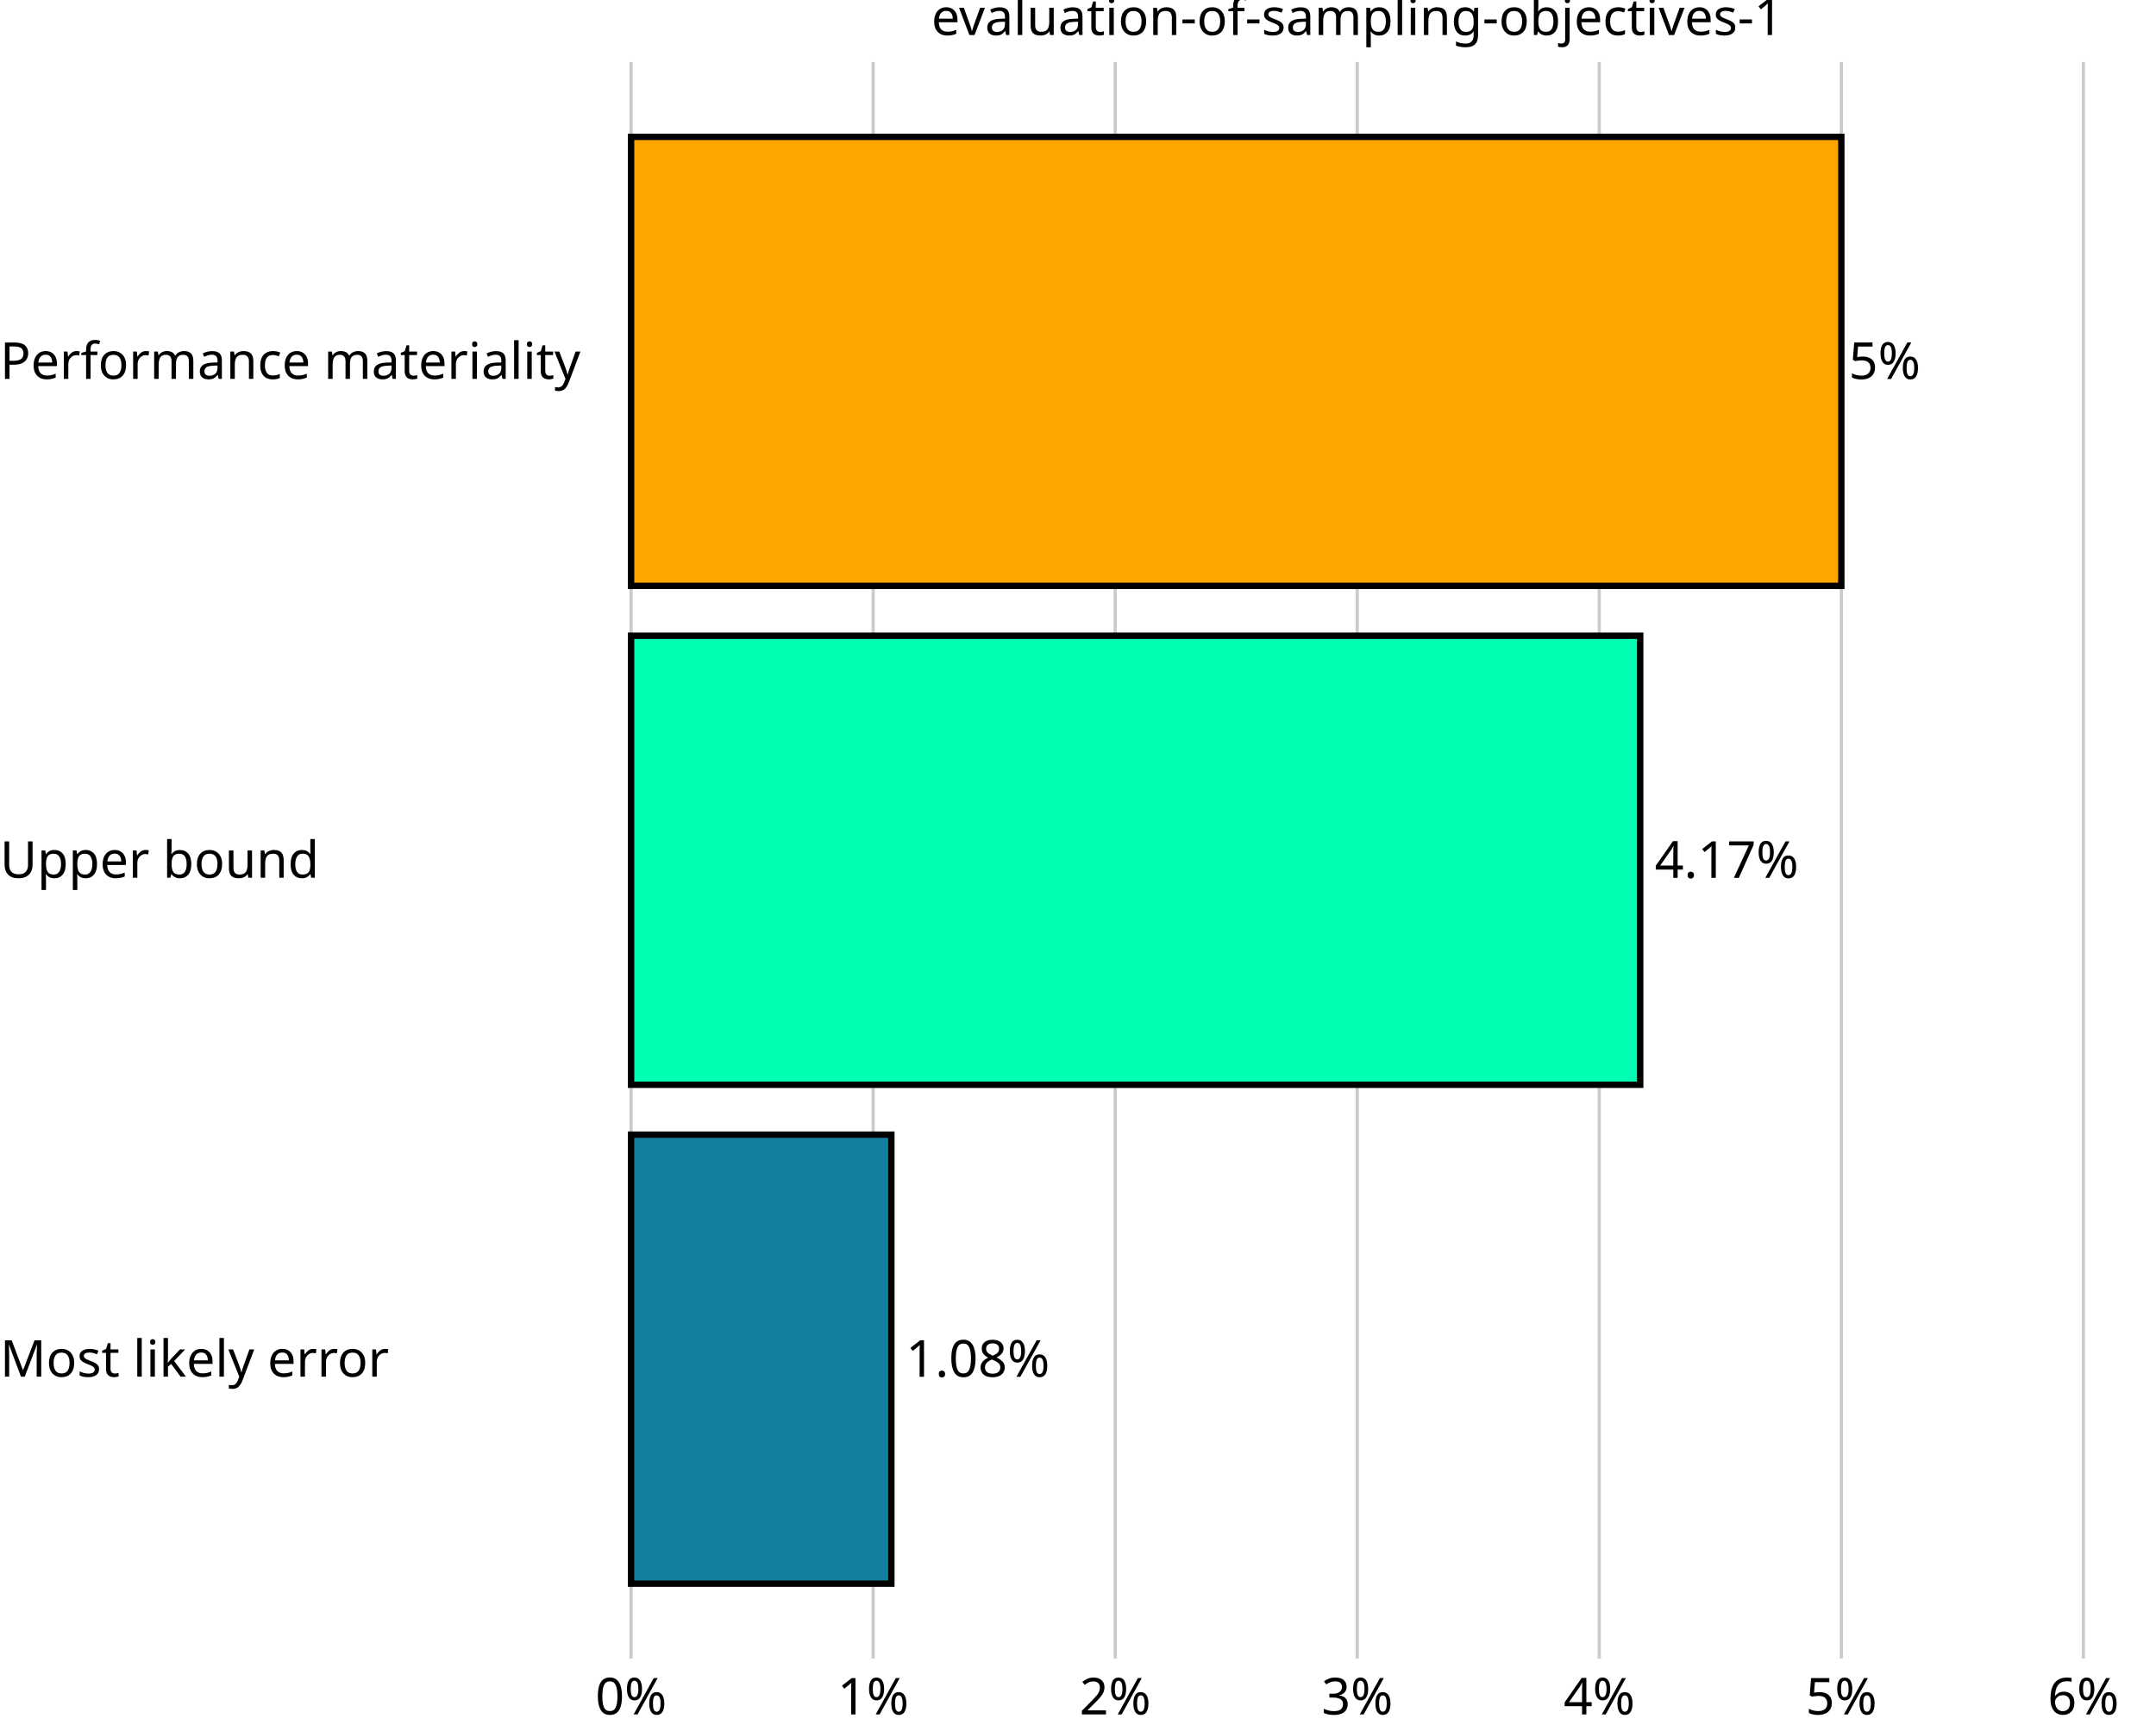
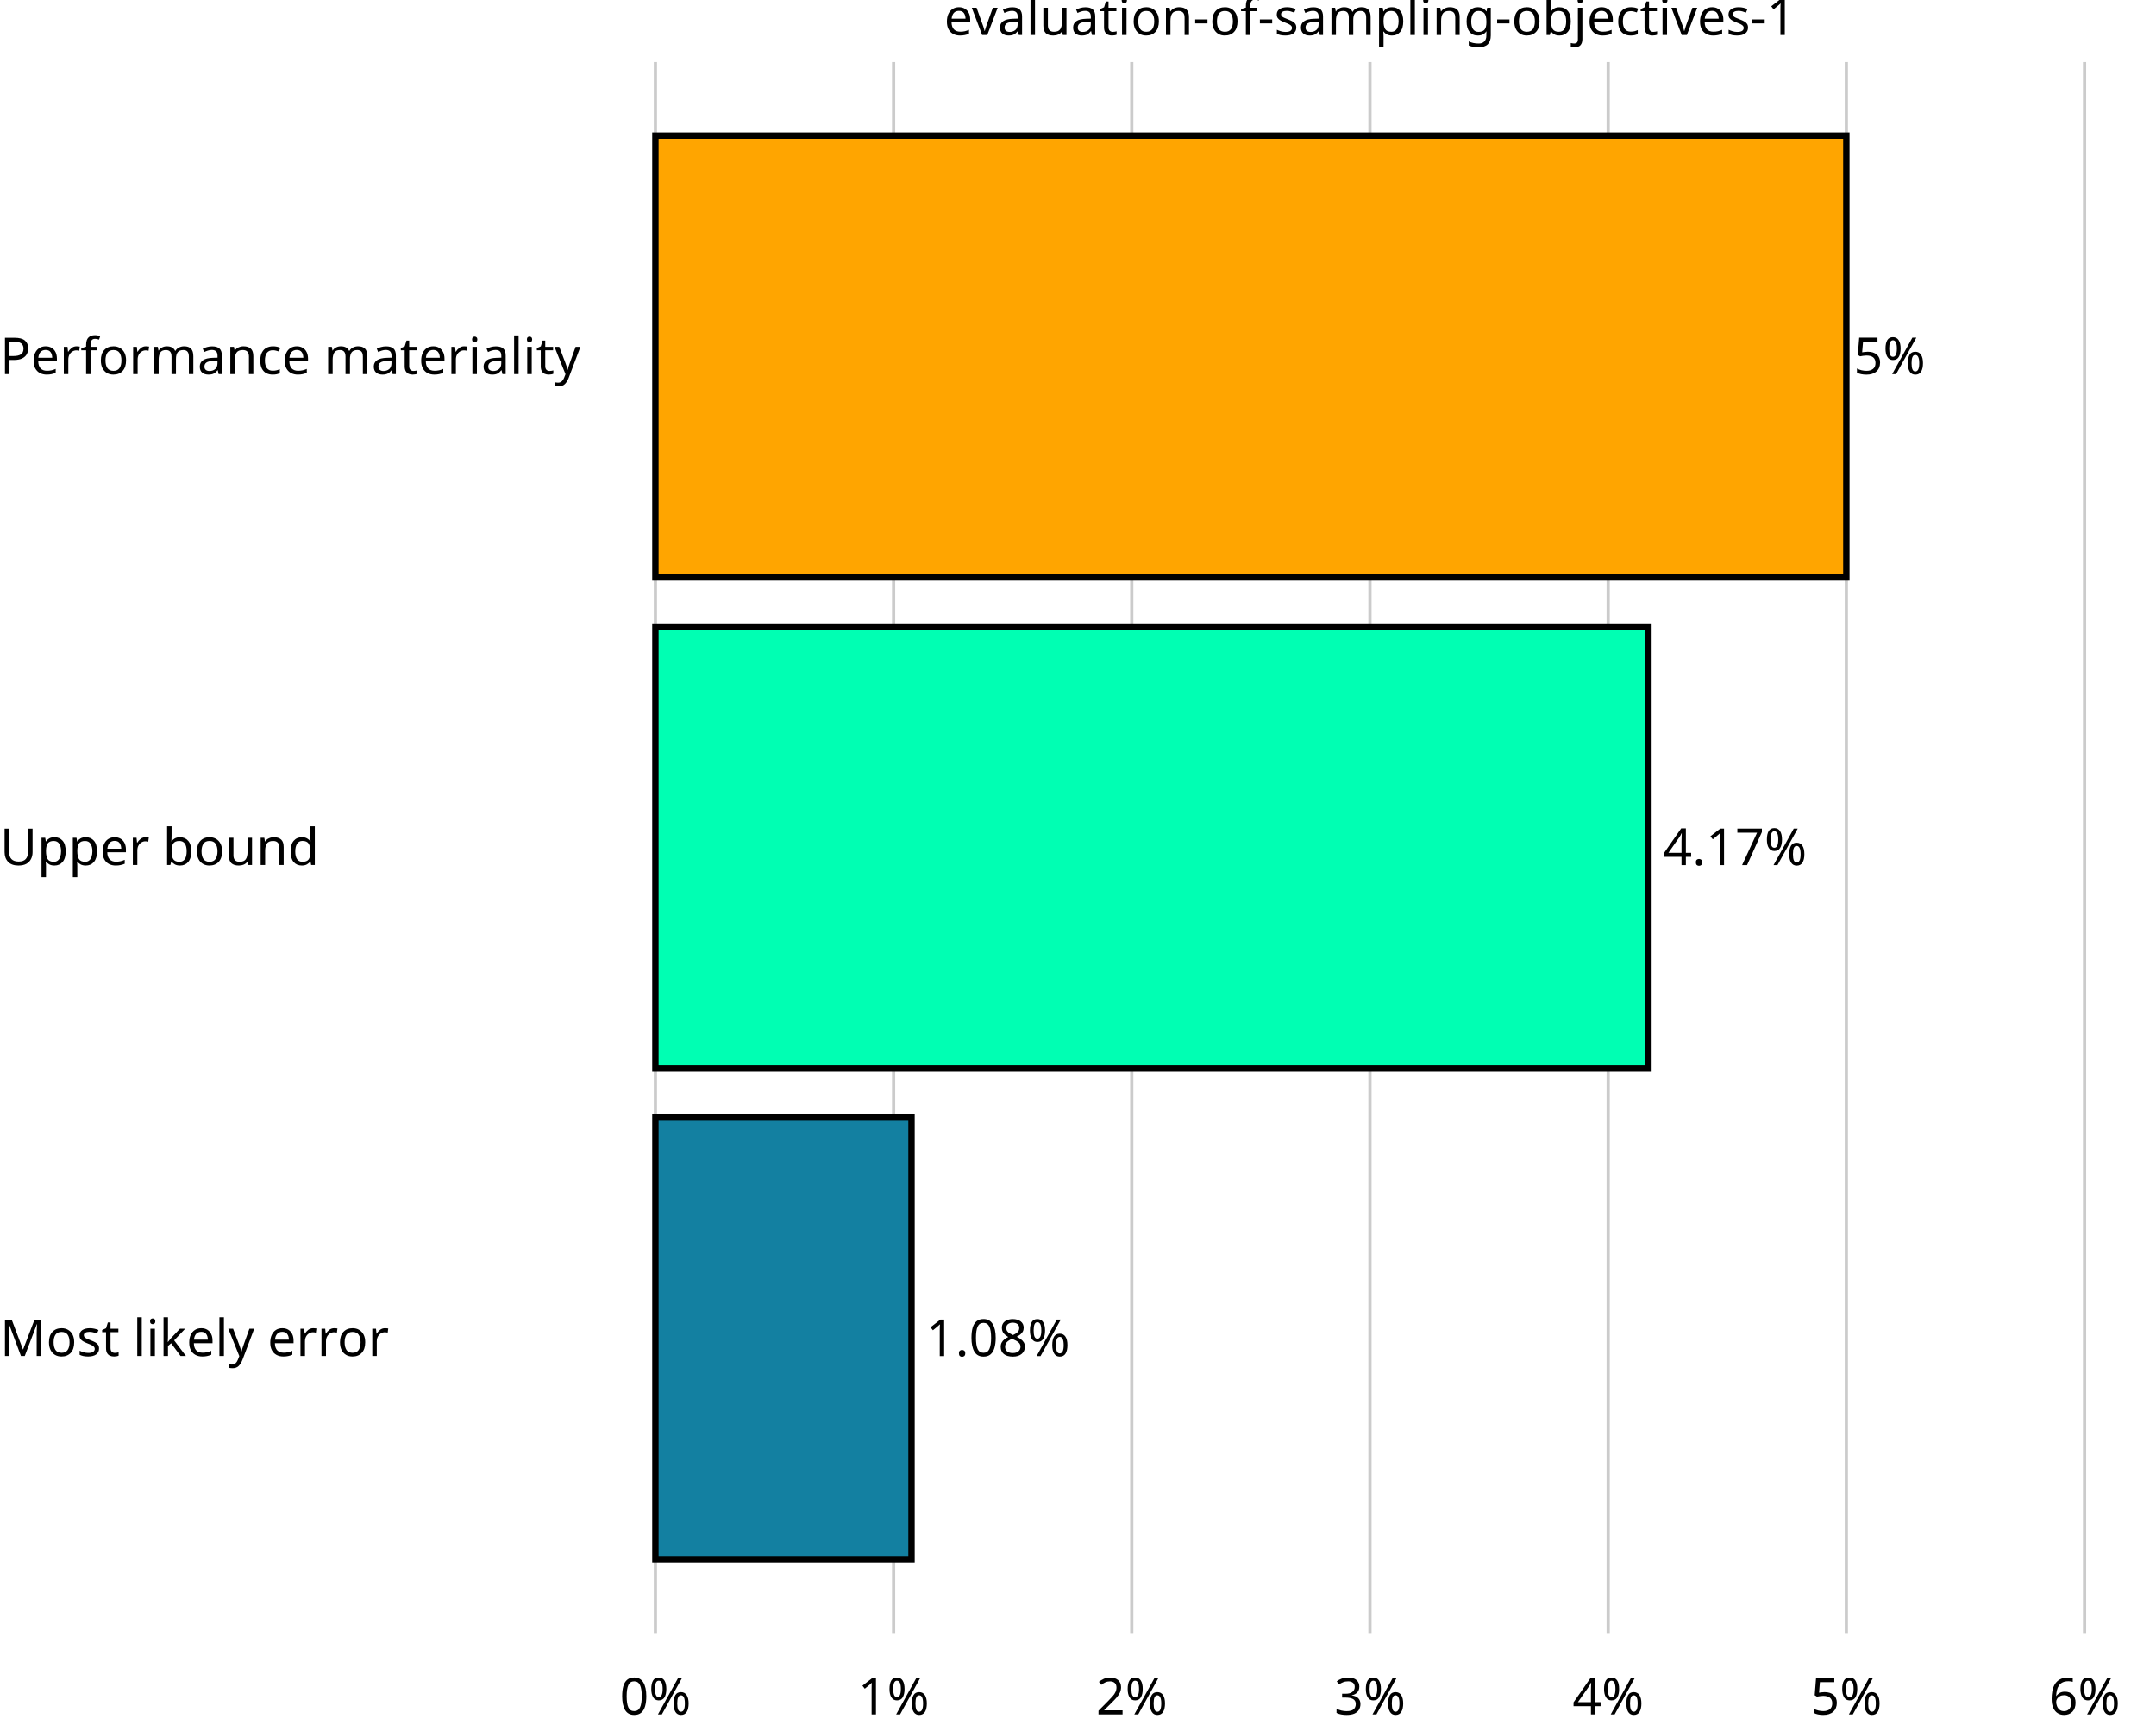
<svg xmlns="http://www.w3.org/2000/svg" class="svglite" data-engine-version="2.0" width="720.00pt" height="576.00pt" viewBox="0 0 720.00 576.00">
  <defs>
    <style type="text/css">
    .svglite line, .svglite polyline, .svglite polygon, .svglite path, .svglite rect, .svglite circle {
      fill: none;
      stroke: #000000;
      stroke-linecap: round;
      stroke-linejoin: round;
      stroke-miterlimit: 10.00;
    }
  </style>
  </defs>
  <rect width="100%" height="100%" style="stroke: none; fill: #FFFFFF;" />
  <defs>
    <clipPath id="cpMC4wMHw3MjAuMDB8MC4wMHw1NzYuMDA=">
      <rect x="0.00" y="0.00" width="720.00" height="576.00" />
    </clipPath>
  </defs>
  <g clip-path="url(#cpMC4wMHw3MjAuMDB8MC4wMHw1NzYuMDA=)">
    <rect x="0.00" y="0.00" width="720.00" height="576.00" style="stroke-width: 10.67; stroke: none;" />
  </g>
  <defs>
-     <clipPath id="cpMTg2LjUwfDcyMC4wMHwyMC43MXw1NTMuODA=">
-       <rect x="186.50" y="20.71" width="533.50" height="533.09" />
+     <clipPath id="cpMTk1LjAxfDcyMC4wMHwyMC43MXw1NDUuMjk=">
+       <rect x="195.01" y="20.71" width="524.99" height="524.59" />
    </clipPath>
  </defs>
-   <g clip-path="url(#cpMTg2LjUwfDcyMC4wMHwyMC43MXw1NTMuODA=)">
-     <rect x="186.50" y="20.71" width="533.50" height="533.09" style="stroke-width: 10.67; stroke: none;" />
-     <polyline points="210.75,553.80 210.75,20.71 " style="stroke-width: 1.07; stroke: #CBCBCB; stroke-linecap: butt;" />
-     <polyline points="291.59,553.80 291.59,20.71 " style="stroke-width: 1.07; stroke: #CBCBCB; stroke-linecap: butt;" />
-     <polyline points="372.42,553.80 372.42,20.71 " style="stroke-width: 1.07; stroke: #CBCBCB; stroke-linecap: butt;" />
-     <polyline points="453.25,553.80 453.25,20.71 " style="stroke-width: 1.07; stroke: #CBCBCB; stroke-linecap: butt;" />
-     <polyline points="534.08,553.80 534.08,20.71 " style="stroke-width: 1.07; stroke: #CBCBCB; stroke-linecap: butt;" />
-     <polyline points="614.92,553.80 614.92,20.71 " style="stroke-width: 1.07; stroke: #CBCBCB; stroke-linecap: butt;" />
-     <polyline points="695.75,553.80 695.75,20.71 " style="stroke-width: 1.07; stroke: #CBCBCB; stroke-linecap: butt;" />
-     <rect x="210.75" y="378.88" width="86.92" height="149.93" style="stroke-width: 2.13; stroke-linecap: butt; stroke-linejoin: miter; fill: #1380A1;" />
-     <rect x="210.75" y="212.29" width="337.00" height="149.93" style="stroke-width: 2.13; stroke-linecap: butt; stroke-linejoin: miter; fill: #00FFB3;" />
-     <rect x="210.75" y="45.70" width="404.16" height="149.93" style="stroke-width: 2.13; stroke-linecap: butt; stroke-linejoin: miter; fill: #FFA500;" />
-     <text x="302.51" y="459.72" style="font-size: 17.07px; font-family: sans;" textLength="48.41px" lengthAdjust="spacingAndGlyphs">1.08%</text>
-     <text x="552.59" y="293.13" style="font-size: 17.07px; font-family: sans;" textLength="48.41px" lengthAdjust="spacingAndGlyphs">4.17%</text>
-     <text x="617.39" y="126.54" style="font-size: 17.07px; font-family: sans;" textLength="24.68px" lengthAdjust="spacingAndGlyphs">5%</text>
-     <rect x="186.50" y="20.71" width="533.50" height="533.09" style="stroke-width: 0.00; stroke: none;" />
+   <g clip-path="url(#cpMTk1LjAxfDcyMC4wMHwyMC43MXw1NDUuMjk=)">
+     <rect x="195.01" y="20.71" width="524.99" height="524.59" style="stroke-width: 10.67; stroke: none;" />
+     <polyline points="218.87,545.29 218.87,20.71 " style="stroke-width: 1.07; stroke: #CBCBCB; stroke-linecap: butt;" />
+     <polyline points="298.42,545.29 298.42,20.71 " style="stroke-width: 1.07; stroke: #CBCBCB; stroke-linecap: butt;" />
+     <polyline points="377.96,545.29 377.96,20.71 " style="stroke-width: 1.07; stroke: #CBCBCB; stroke-linecap: butt;" />
+     <polyline points="457.50,545.29 457.50,20.71 " style="stroke-width: 1.07; stroke: #CBCBCB; stroke-linecap: butt;" />
+     <polyline points="537.05,545.29 537.05,20.71 " style="stroke-width: 1.07; stroke: #CBCBCB; stroke-linecap: butt;" />
+     <polyline points="616.59,545.29 616.59,20.71 " style="stroke-width: 1.07; stroke: #CBCBCB; stroke-linecap: butt;" />
+     <polyline points="696.14,545.29 696.14,20.71 " style="stroke-width: 1.07; stroke: #CBCBCB; stroke-linecap: butt;" />
+     <rect x="218.87" y="373.16" width="85.53" height="147.54" style="stroke-width: 2.13; stroke-linecap: butt; stroke-linejoin: miter; fill: #1380A1;" />
+     <rect x="218.87" y="209.23" width="331.63" height="147.54" style="stroke-width: 2.13; stroke-linecap: butt; stroke-linejoin: miter; fill: #00FFB3;" />
+     <rect x="218.87" y="45.30" width="397.72" height="147.54" style="stroke-width: 2.13; stroke-linecap: butt; stroke-linejoin: miter; fill: #FFA500;" />
+     <text x="309.24" y="452.81" style="font-size: 17.07px; font-family: sans;" textLength="48.41px" lengthAdjust="spacingAndGlyphs">1.08%</text>
+     <text x="555.34" y="288.88" style="font-size: 17.07px; font-family: sans;" textLength="48.41px" lengthAdjust="spacingAndGlyphs">4.17%</text>
+     <text x="619.06" y="124.94" style="font-size: 17.07px; font-family: sans;" textLength="24.68px" lengthAdjust="spacingAndGlyphs">5%</text>
+     <rect x="195.01" y="20.71" width="524.99" height="524.59" style="stroke-width: 0.00; stroke: none;" />
  </g>
  <g clip-path="url(#cpMC4wMHw3MjAuMDB8MC4wMHw1NzYuMDA=)">
-     <polyline points="186.50,553.80 186.50,20.71 " style="stroke-width: 0.00; stroke: none; stroke-linecap: butt;" />
-     <text x="0.00" y="459.69" style="font-size: 17.00px; font-family: sans;" textLength="119.98px" lengthAdjust="spacingAndGlyphs">Most likely error</text>
-     <text x="0.00" y="293.10" style="font-size: 17.00px; font-family: sans;" textLength="98.31px" lengthAdjust="spacingAndGlyphs">Upper bound</text>
-     <text x="0.00" y="126.51" style="font-size: 17.00px; font-family: sans;" textLength="179.53px" lengthAdjust="spacingAndGlyphs">Performance materiality</text>
-     <polyline points="186.50,553.80 720.00,553.80 " style="stroke-width: 0.00; stroke: none; stroke-linecap: butt;" />
-     <text x="210.75" y="572.47" text-anchor="middle" style="font-size: 17.00px; font-family: sans;" textLength="24.57px" lengthAdjust="spacingAndGlyphs">0%</text>
-     <text x="291.59" y="572.47" text-anchor="middle" style="font-size: 17.00px; font-family: sans;" textLength="24.57px" lengthAdjust="spacingAndGlyphs">1%</text>
-     <text x="372.42" y="572.47" text-anchor="middle" style="font-size: 17.00px; font-family: sans;" textLength="24.57px" lengthAdjust="spacingAndGlyphs">2%</text>
-     <text x="453.25" y="572.47" text-anchor="middle" style="font-size: 17.00px; font-family: sans;" textLength="24.57px" lengthAdjust="spacingAndGlyphs">3%</text>
-     <text x="534.08" y="572.47" text-anchor="middle" style="font-size: 17.00px; font-family: sans;" textLength="24.57px" lengthAdjust="spacingAndGlyphs">4%</text>
-     <text x="614.92" y="572.47" text-anchor="middle" style="font-size: 17.00px; font-family: sans;" textLength="24.57px" lengthAdjust="spacingAndGlyphs">5%</text>
-     <text x="695.75" y="572.47" text-anchor="middle" style="font-size: 17.00px; font-family: sans;" textLength="24.57px" lengthAdjust="spacingAndGlyphs">6%</text>
-     <text x="453.25" y="11.70" text-anchor="middle" style="font-size: 17.00px; font-family: sans;" textLength="267.44px" lengthAdjust="spacingAndGlyphs">evaluation-of-sampling-objectives-1</text>
+     <polyline points="195.01,545.29 195.01,20.71 " style="stroke-width: 0.00; stroke: none; stroke-linecap: butt;" />
+     <text x="-0" y="452.78" style="font-size: 17.00px; font-family: sans;" textLength="119.98px" lengthAdjust="spacingAndGlyphs">Most likely error</text>
+     <text x="-0" y="288.85" style="font-size: 17.00px; font-family: sans;" textLength="98.31px" lengthAdjust="spacingAndGlyphs">Upper bound</text>
+     <text x="-0" y="124.92" style="font-size: 17.00px; font-family: sans;" textLength="179.53px" lengthAdjust="spacingAndGlyphs">Performance materiality</text>
+     <polyline points="195.01,545.29 720.00,545.29 " style="stroke-width: 0.00; stroke: none; stroke-linecap: butt;" />
+     <text x="218.87" y="572.47" text-anchor="middle" style="font-size: 17.00px; font-family: sans;" textLength="24.57px" lengthAdjust="spacingAndGlyphs">0%</text>
+     <text x="298.42" y="572.47" text-anchor="middle" style="font-size: 17.00px; font-family: sans;" textLength="24.57px" lengthAdjust="spacingAndGlyphs">1%</text>
+     <text x="377.96" y="572.47" text-anchor="middle" style="font-size: 17.00px; font-family: sans;" textLength="24.57px" lengthAdjust="spacingAndGlyphs">2%</text>
+     <text x="457.50" y="572.47" text-anchor="middle" style="font-size: 17.00px; font-family: sans;" textLength="24.57px" lengthAdjust="spacingAndGlyphs">3%</text>
+     <text x="537.05" y="572.47" text-anchor="middle" style="font-size: 17.00px; font-family: sans;" textLength="24.57px" lengthAdjust="spacingAndGlyphs">4%</text>
+     <text x="616.59" y="572.47" text-anchor="middle" style="font-size: 17.00px; font-family: sans;" textLength="24.57px" lengthAdjust="spacingAndGlyphs">5%</text>
+     <text x="696.14" y="572.47" text-anchor="middle" style="font-size: 17.00px; font-family: sans;" textLength="24.57px" lengthAdjust="spacingAndGlyphs">6%</text>
+     <text x="457.50" y="11.70" text-anchor="middle" style="font-size: 17.00px; font-family: sans;" textLength="267.44px" lengthAdjust="spacingAndGlyphs">evaluation-of-sampling-objectives-1</text>
  </g>
</svg>
